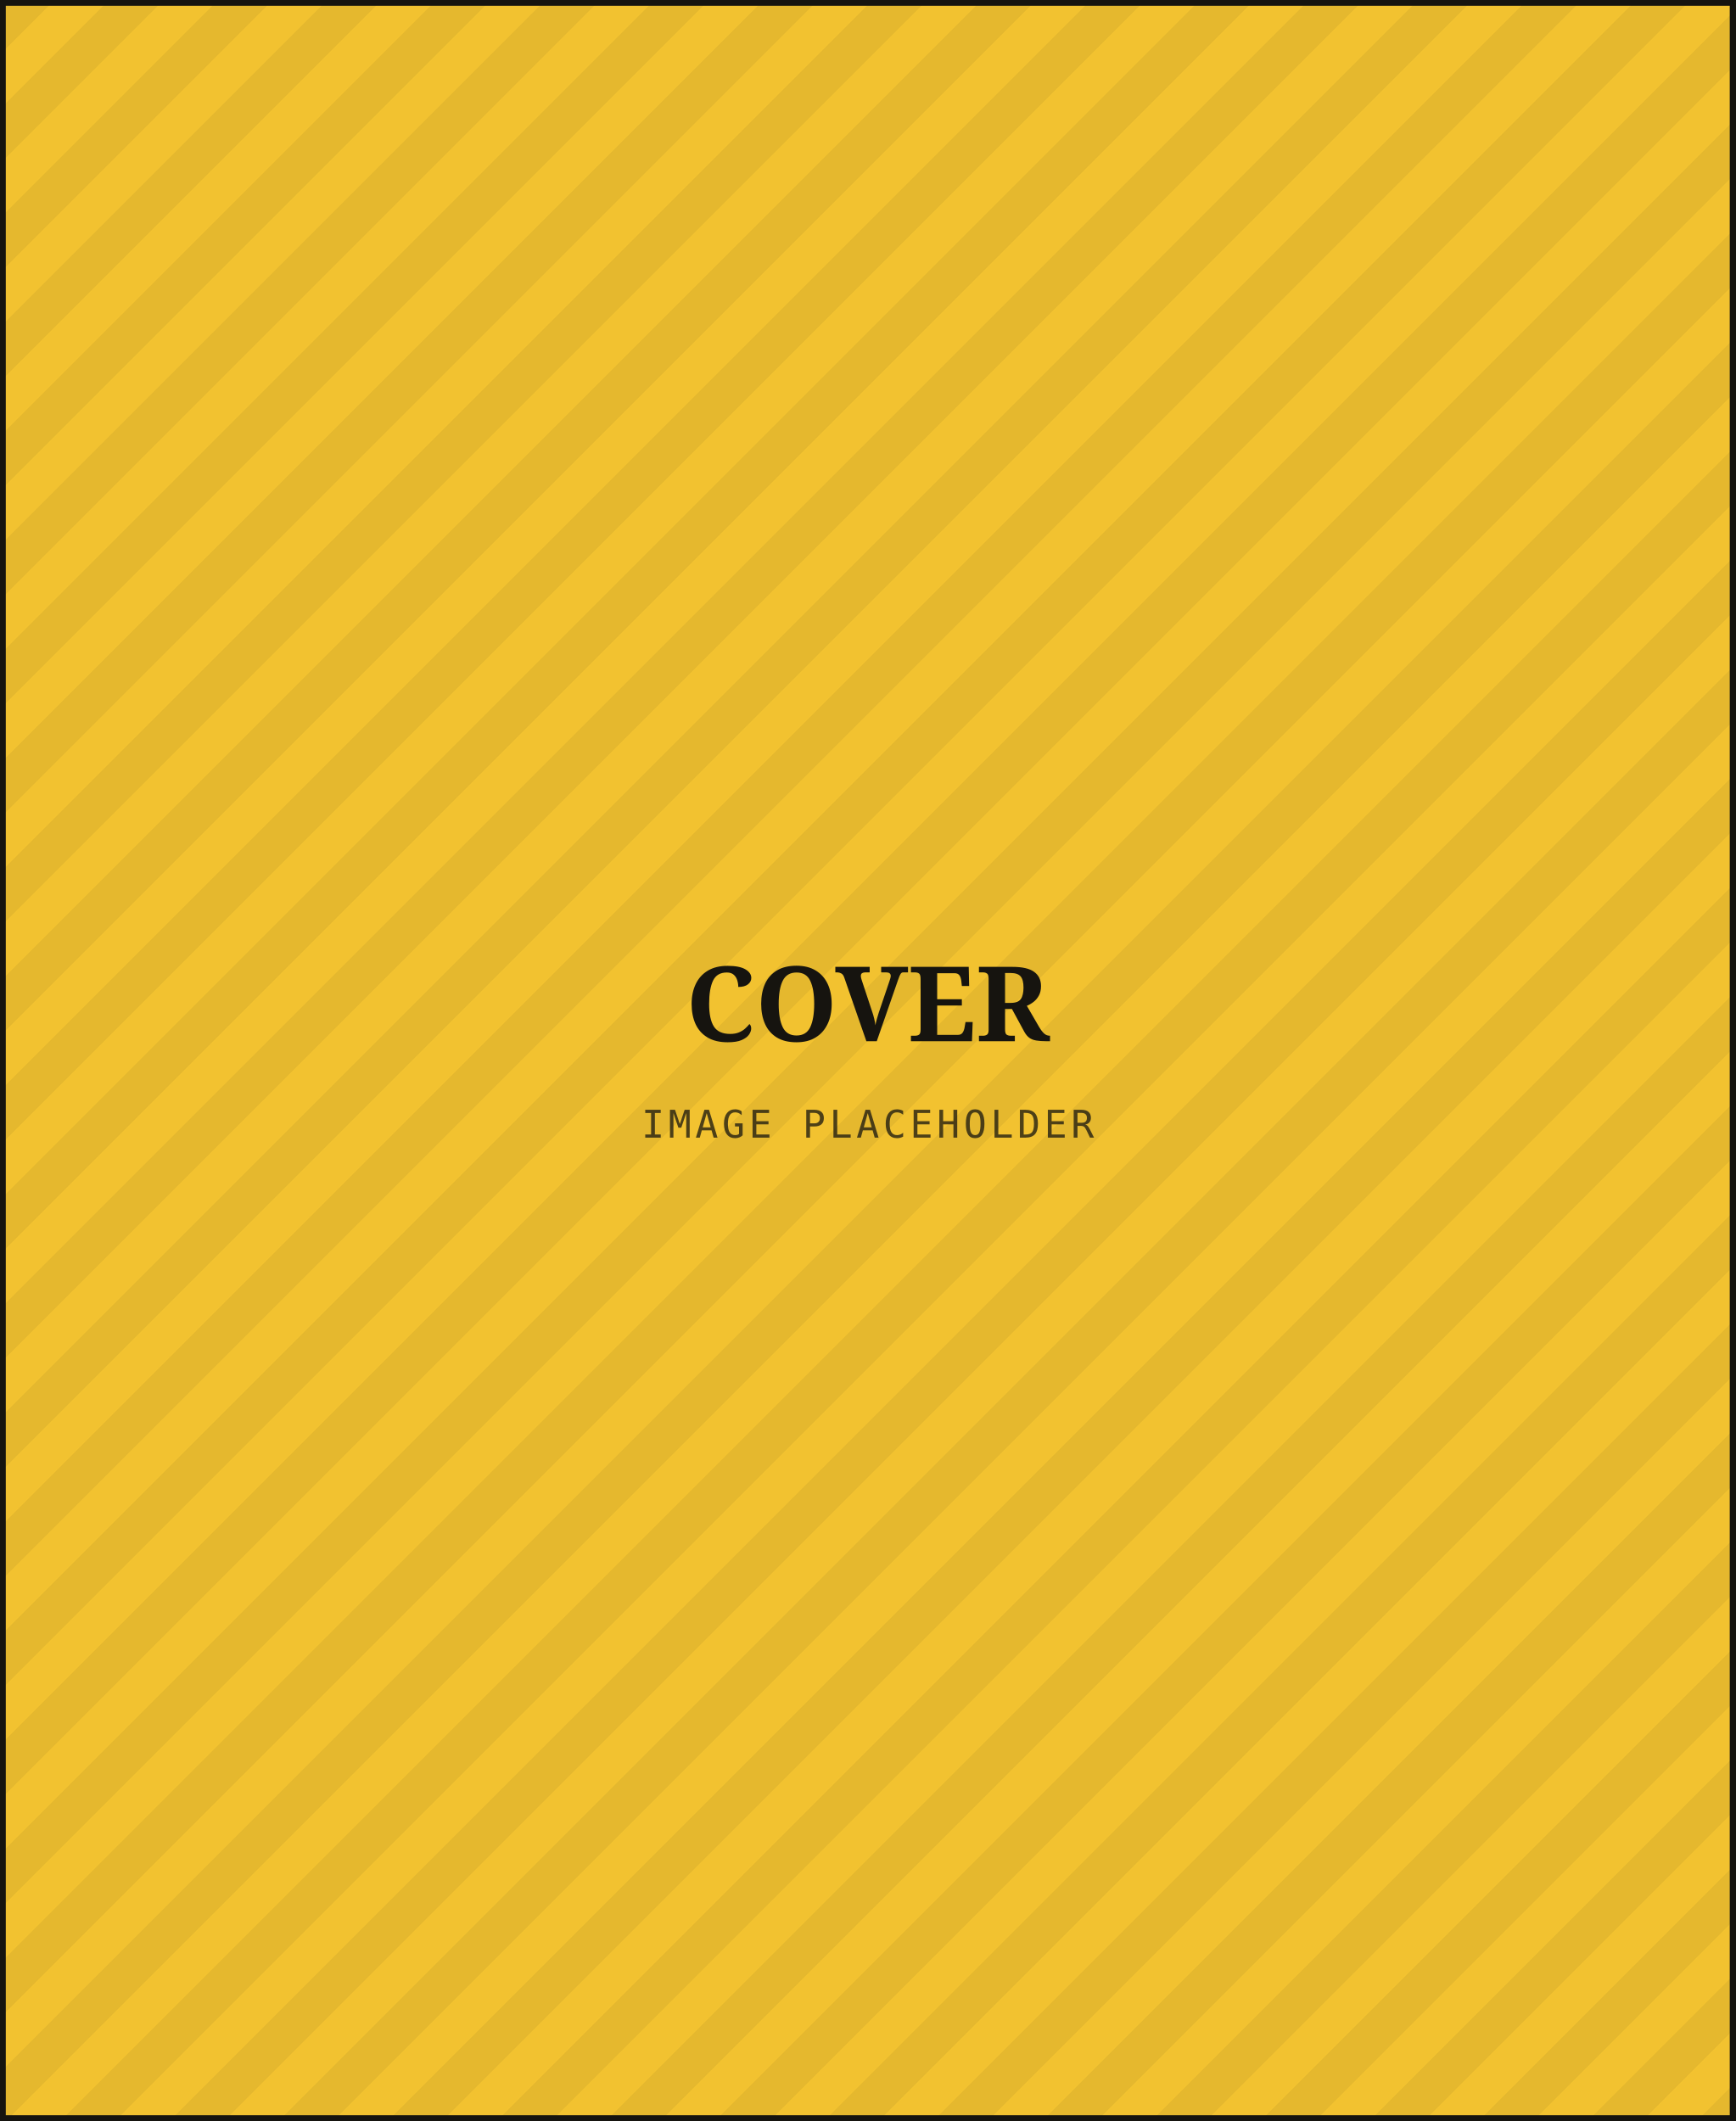
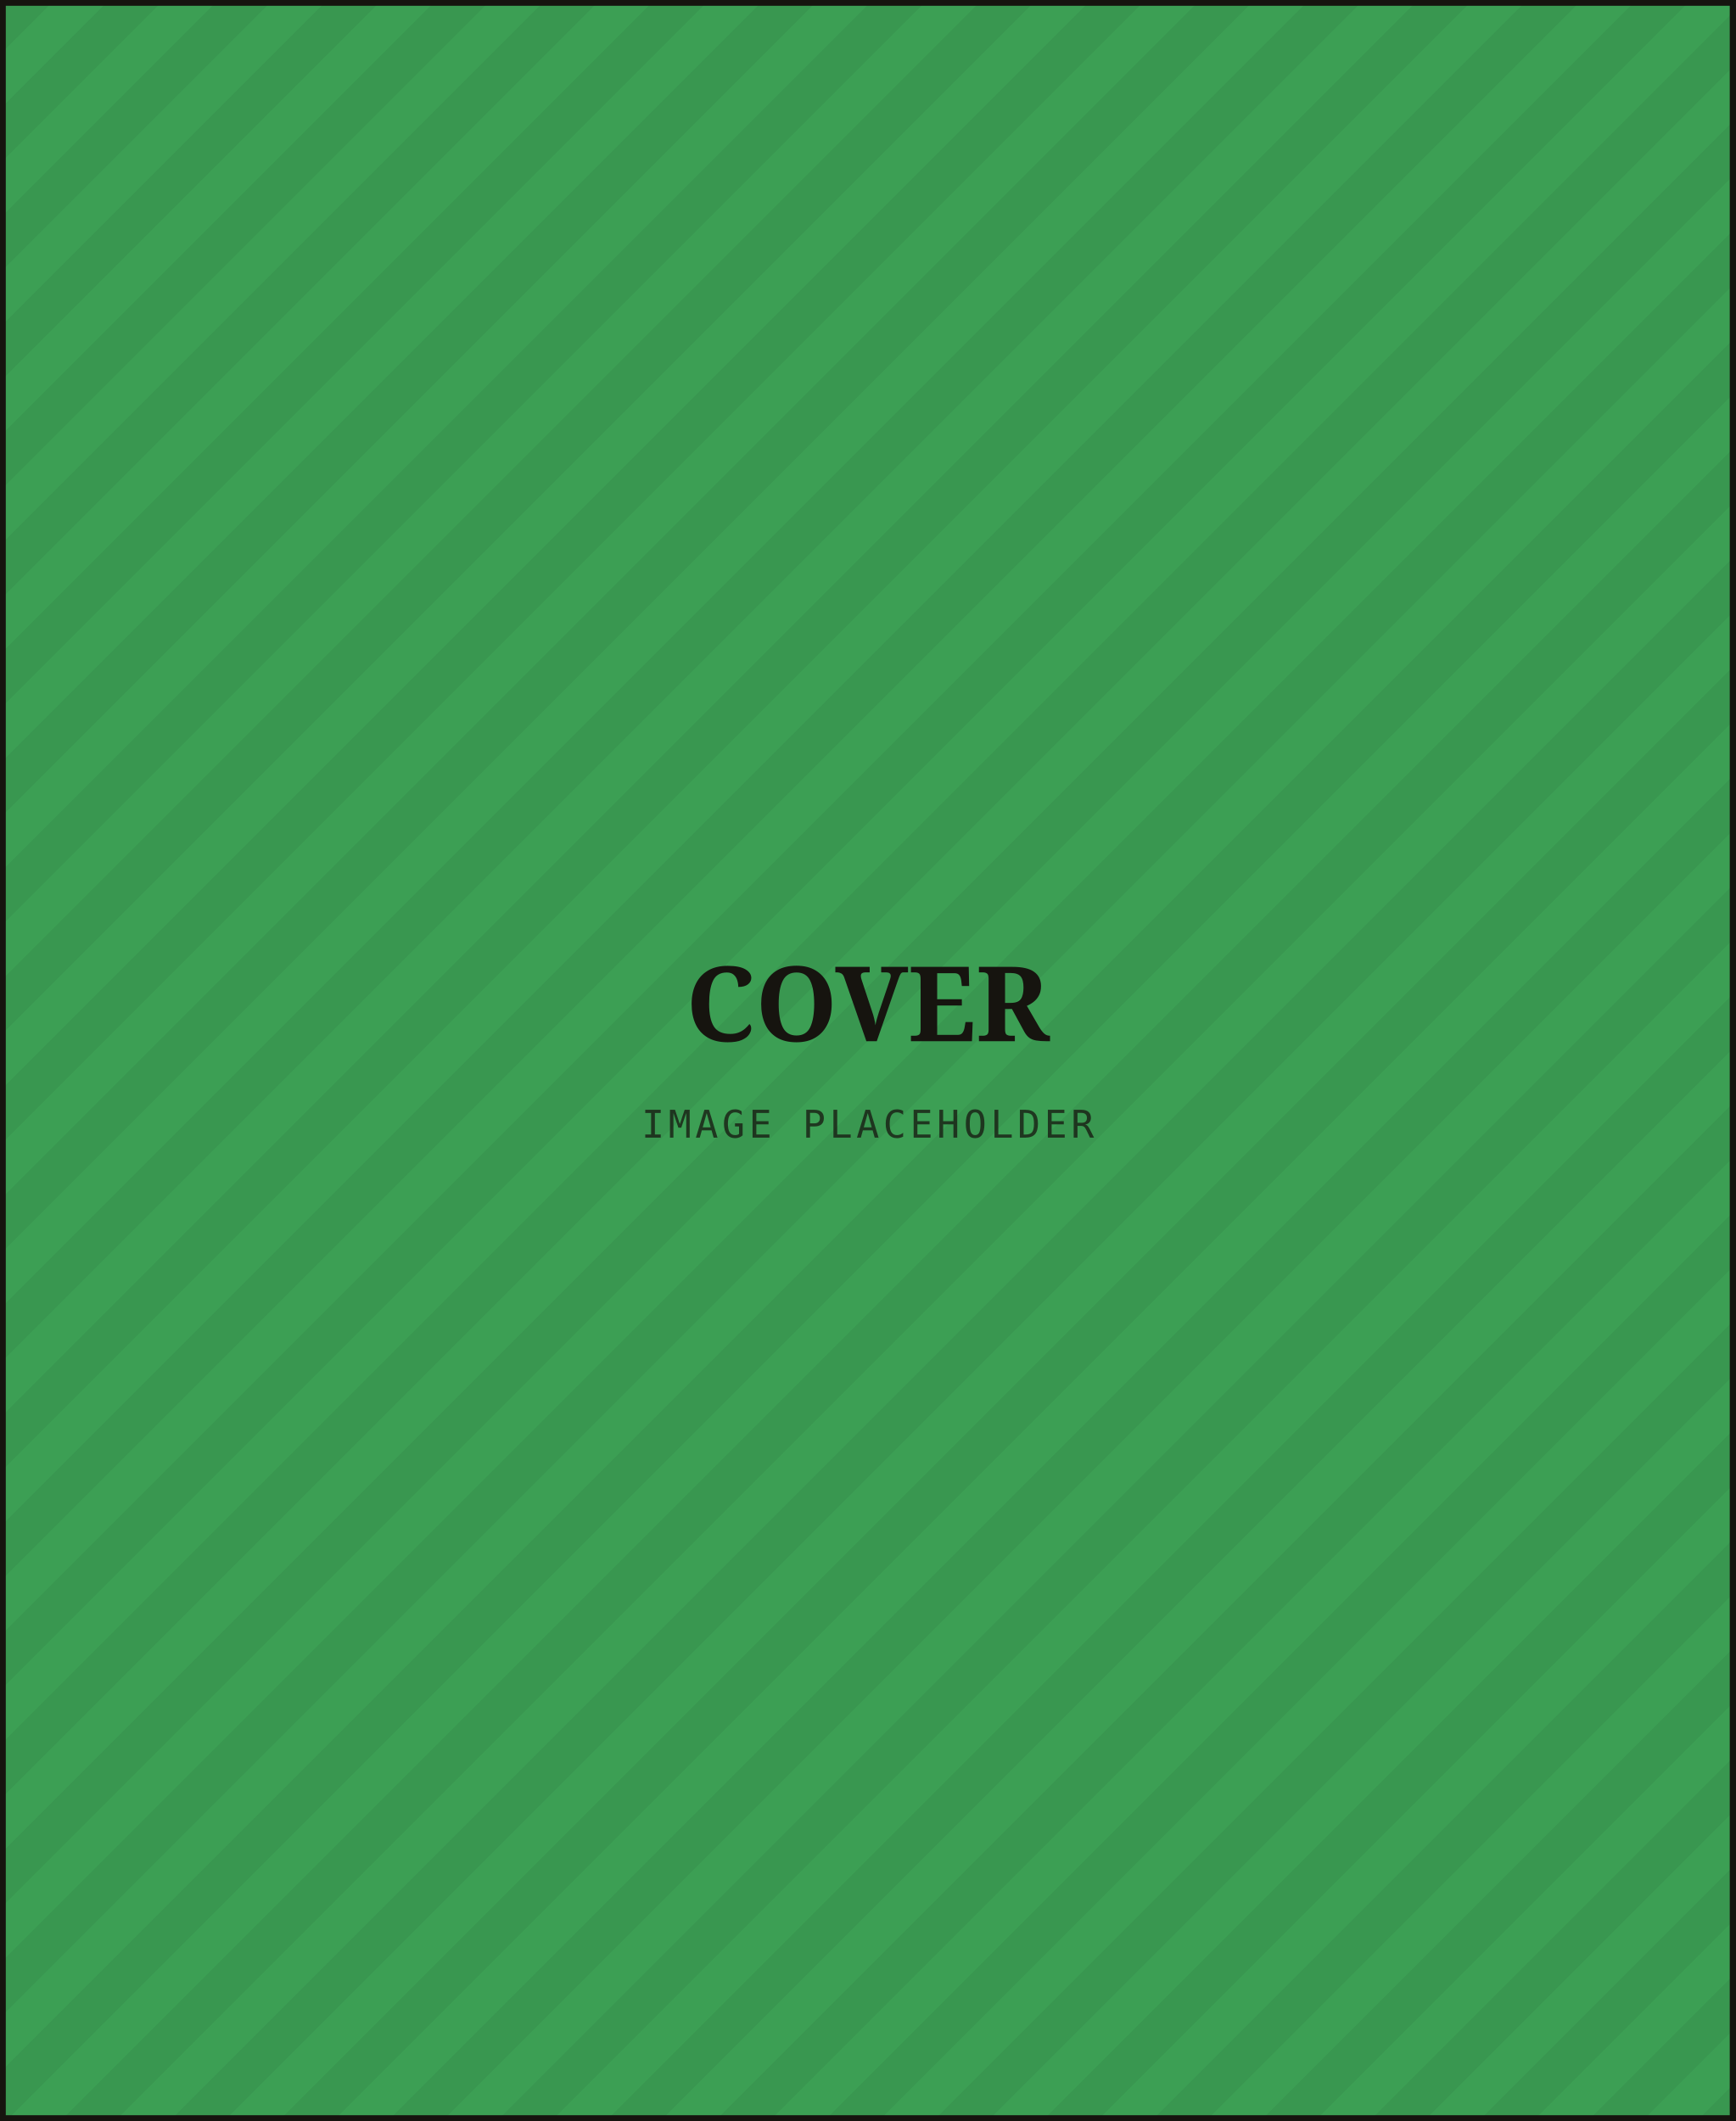
<svg xmlns="http://www.w3.org/2000/svg" viewBox="0 0 900 1100" width="900" height="1100">
  <defs>
    <pattern id="p" width="40" height="40" patternTransform="rotate(45)" patternUnits="userSpaceOnUse">
-       <rect width="40" height="40" fill="#F2C230" />
+       <rect width="40" height="40" fill="#3C9F54" />
      <rect width="20" height="40" fill="#16140F" opacity="0.06" />
    </pattern>
  </defs>
  <rect width="900" height="1100" fill="url(#p)" />
  <rect x="0" y="0" width="900" height="1100" fill="none" stroke="#16140F" stroke-width="6" />
  <text x="450.0" y="540.0" font-family="Georgia, serif" font-size="54.0" font-weight="700" fill="#16140F" text-anchor="middle">COVER</text>
  <text x="450.0" y="590.0" font-family="monospace" font-size="19.8" letter-spacing="2" fill="#16140F" text-anchor="middle" opacity="0.75">IMAGE PLACEHOLDER</text>
</svg>
